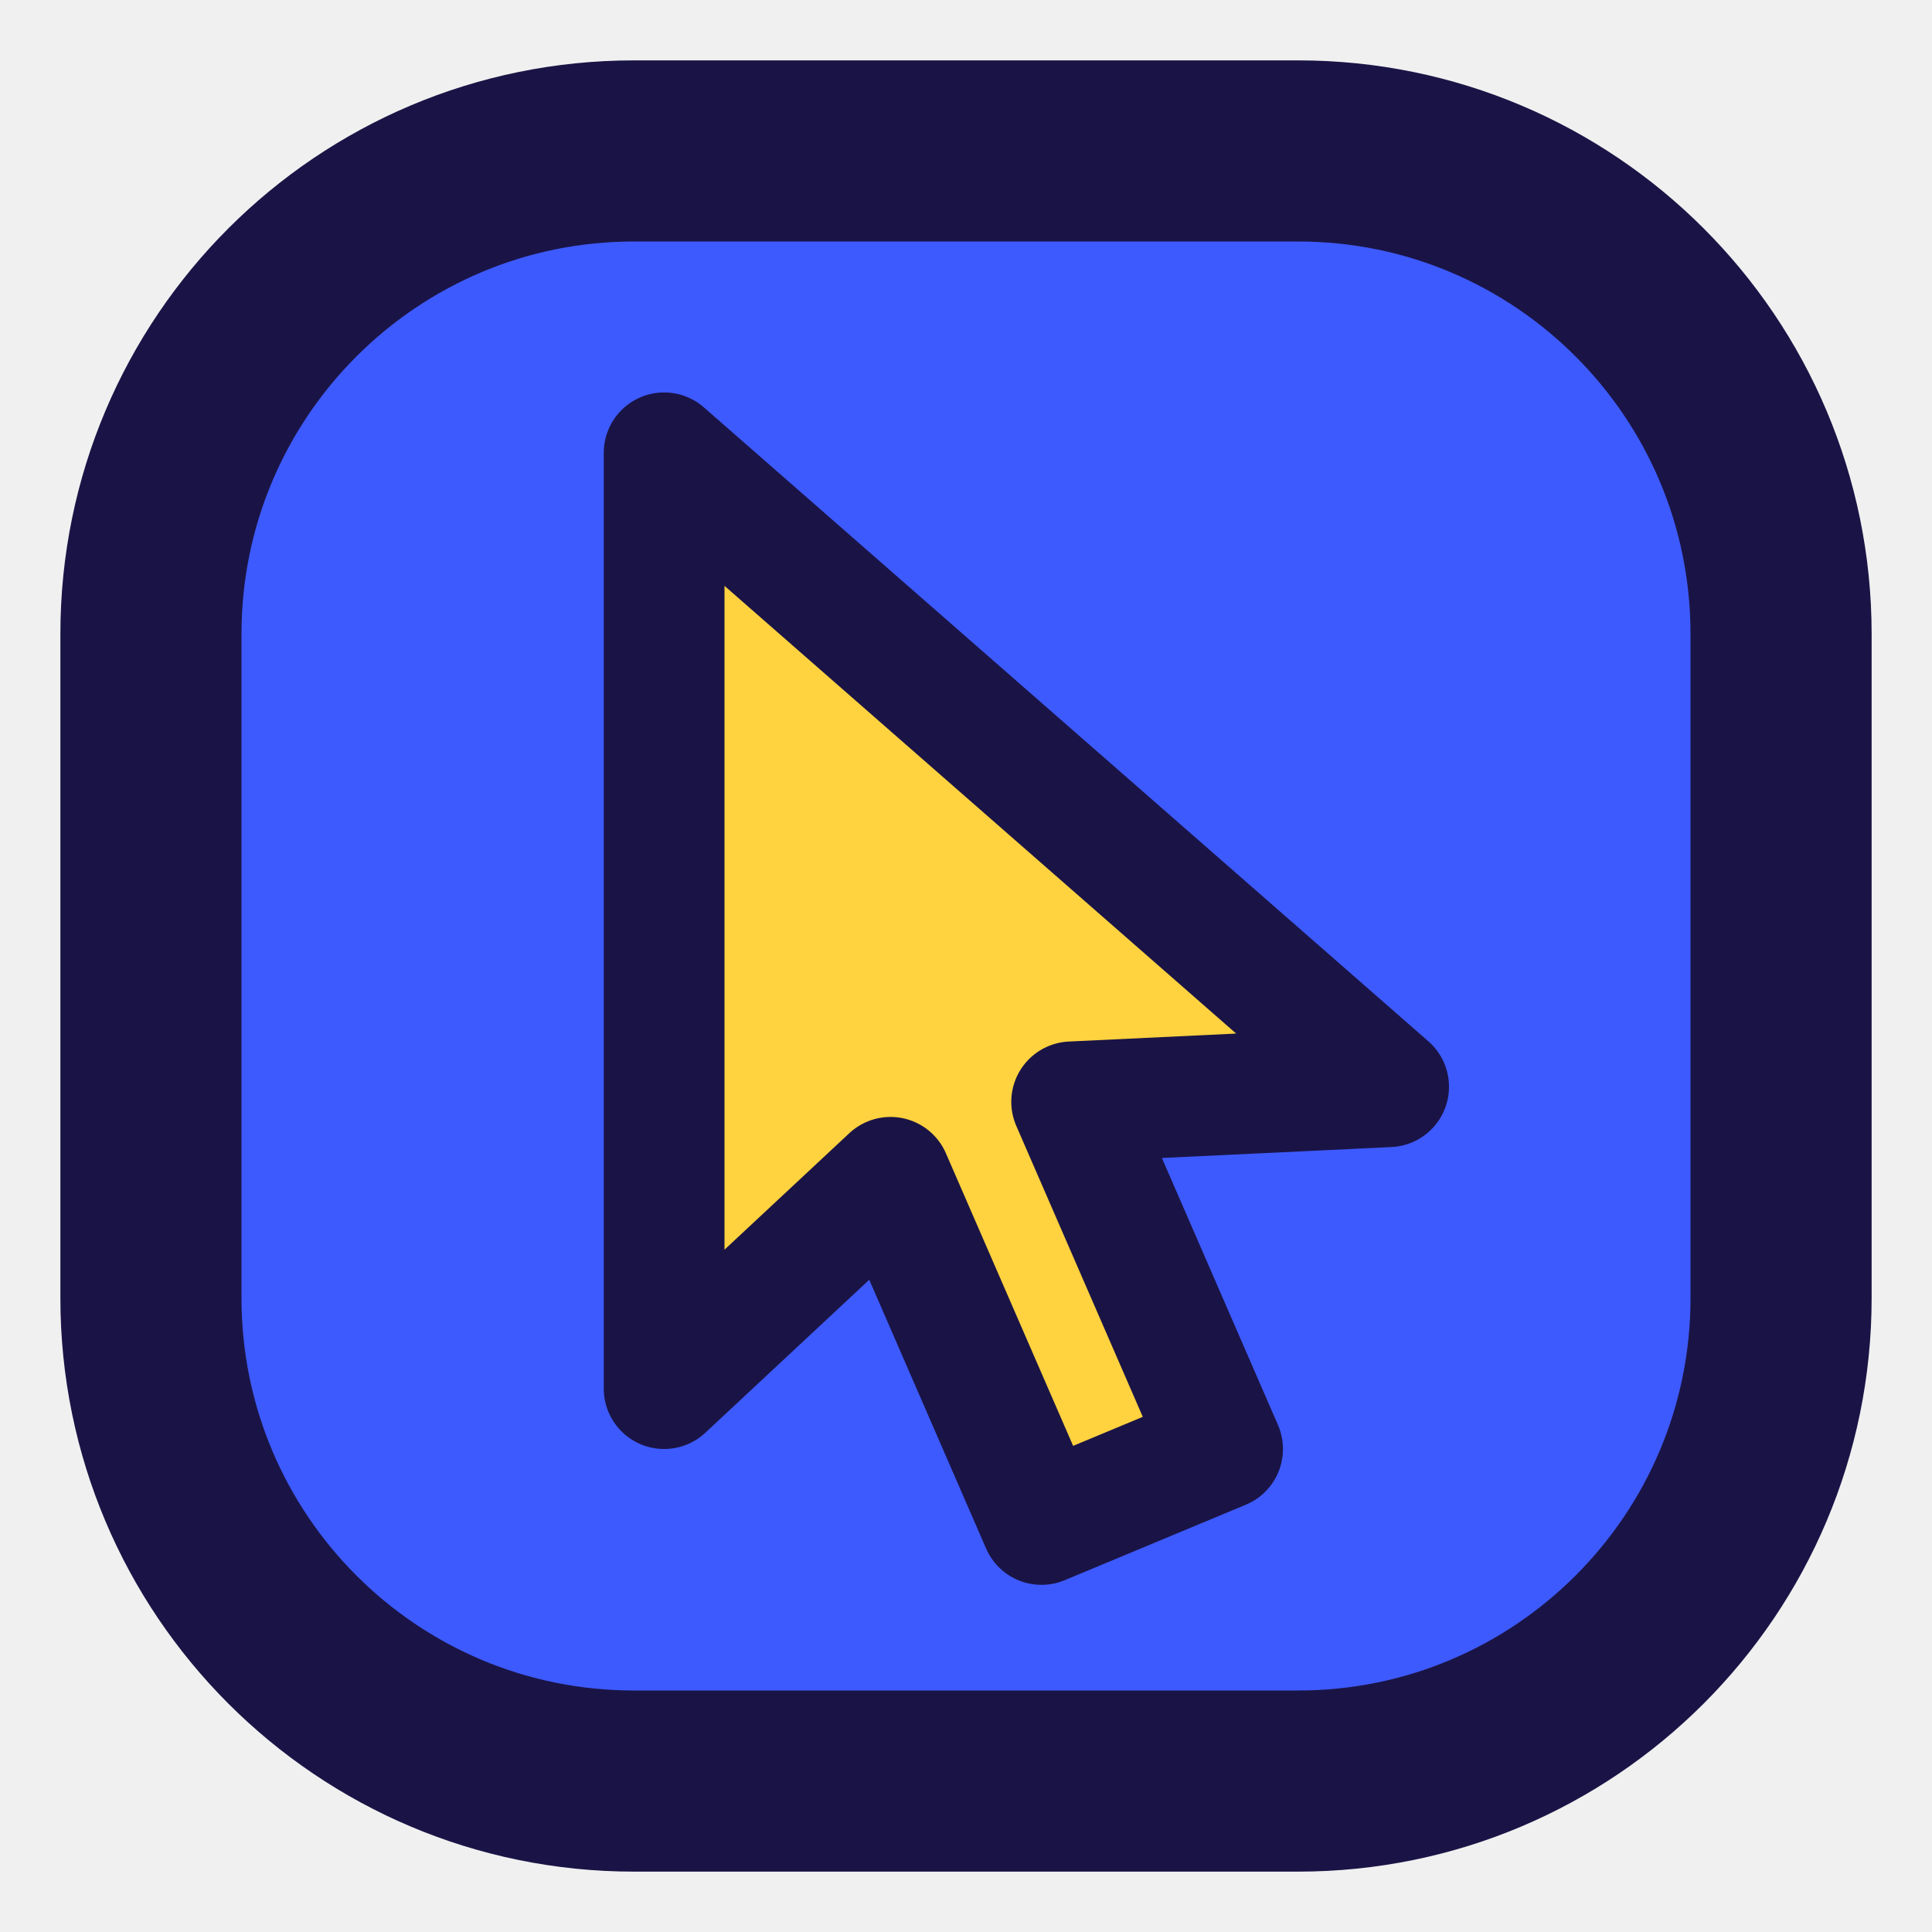
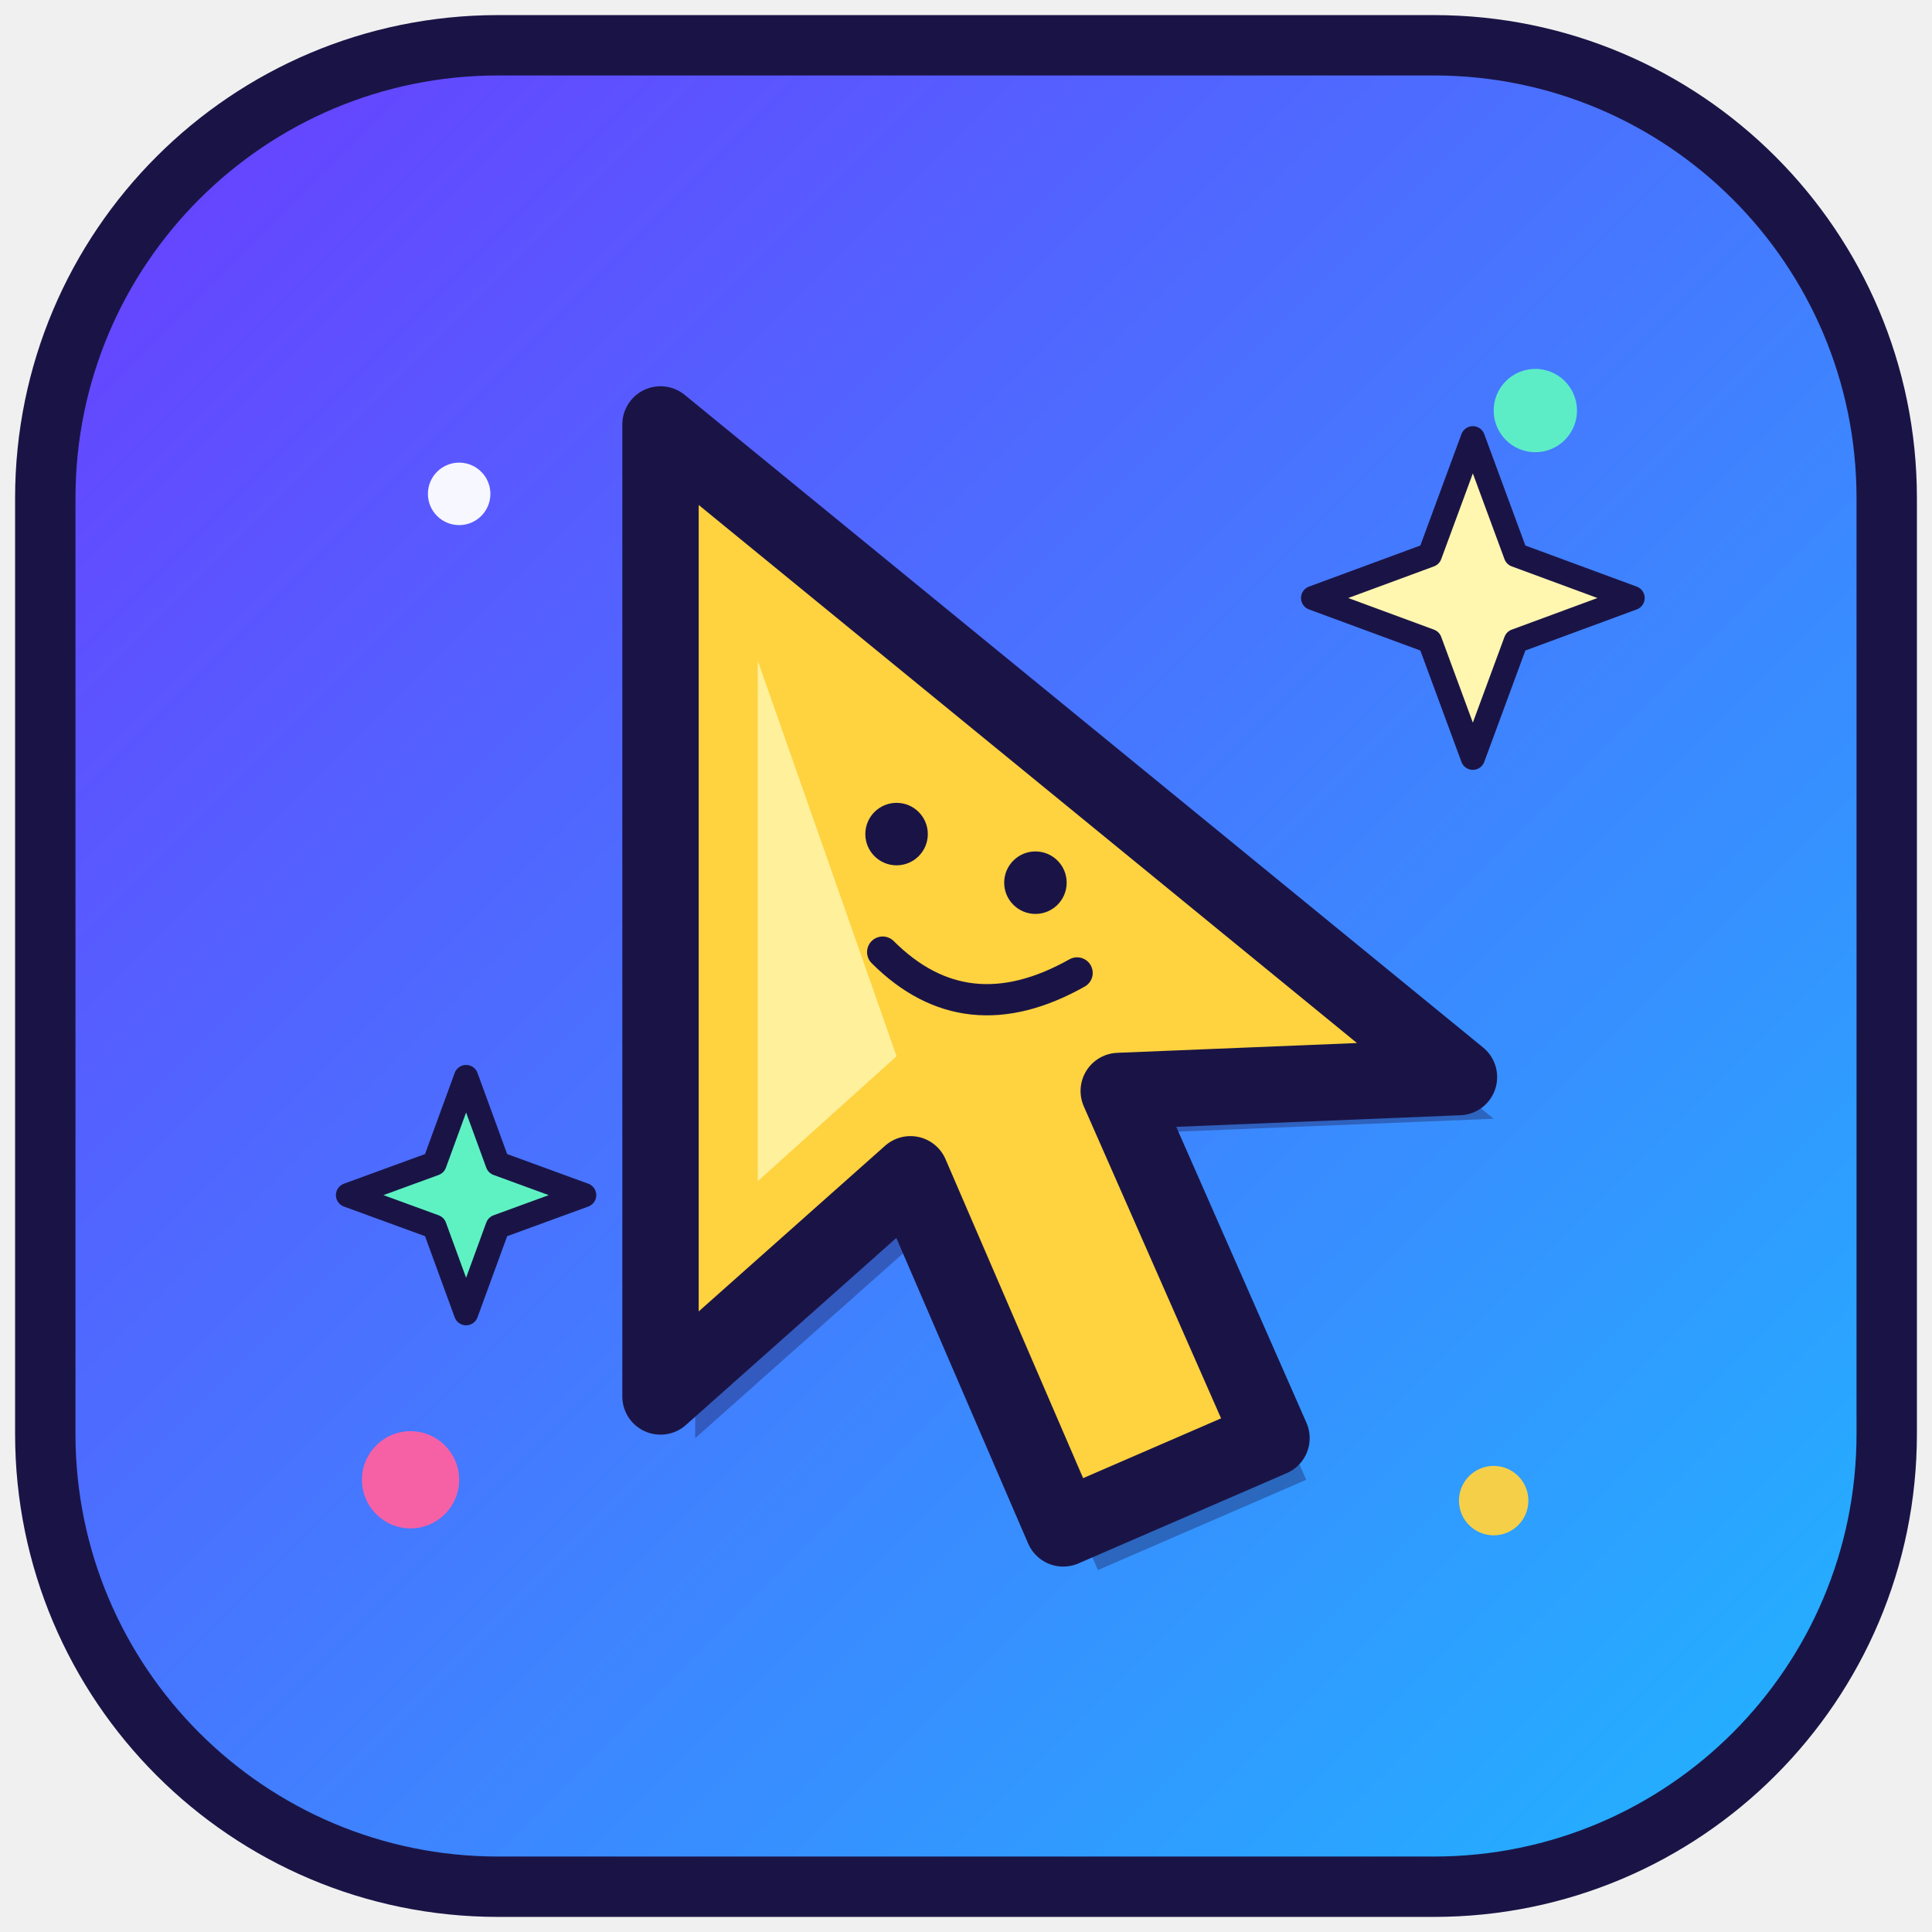
- <svg xmlns="http://www.w3.org/2000/svg" viewBox="0 0 64 64">
-   <rect x="5" y="5" width="54" height="54" rx="16" fill="#3d5afe" stroke="#1a1446" stroke-width="6" />
-   <path d="M22 15 L22 46 L29.5 39 L34.5 50.5 L40.5 48 L35.5 36.5 L46 36 Z" fill="#ffd23f" stroke="#1a1446" stroke-width="4" stroke-linejoin="round" />
+ <svg xmlns="http://www.w3.org/2000/svg" viewBox="0 0 512 512">
+   <defs>
+     <linearGradient id="g" x1="0" y1="0" x2="1" y2="1">
+       <stop offset="0" stop-color="#6a3dff" />
+       <stop offset="1" stop-color="#1fb6ff" />
+     </linearGradient>
+   </defs>
+   <rect x="12" y="12" width="488" height="488" rx="120" fill="url(#g)" stroke="#1a1446" stroke-width="16" />
+   <g transform="translate(256 256) scale(0.92) translate(-256 -256)">
+     <g opacity=".95">
+       <circle cx="96" cy="404" r="14" fill="#ff5fa2" />
+       <circle cx="420" cy="96" r="12" fill="#5ef2c3" />
+       <circle cx="408" cy="410" r="10" fill="#ffd23f" />
+       <circle cx="110" cy="120" r="9" fill="#fff" />
+     </g>
+     <polygon points="402.0,104.0 414.4,137.6 448.0,150.0 414.4,162.4 402.0,196.0 389.6,162.4 356.0,150.0 389.6,137.6" fill="#fff6b0" stroke="#1a1446" stroke-width="7" stroke-linejoin="round" />
+     <polygon points="112.0,288.0 121.1,312.9 146.0,322.0 121.1,331.1 112.0,356.0 102.9,331.1 78.0,322.0 102.9,312.9" fill="#5ef2c3" stroke="#1a1446" stroke-width="7" stroke-linejoin="round" />
+     <path d="M168 100 L168 380 L240 316 L284 418 L344 392 L300 292 L398 288 Z" fill="#1a1446" transform="translate(10 12)" opacity=".35" />
+     <path d="M168 100 L168 380 L240 316 L284 418 L344 392 L300 292 L398 288 Z" fill="#ffd23f" stroke="#1a1446" stroke-width="22" stroke-linejoin="round" />
+     <path d="M196 168 L196 318 L236 282 Z" fill="#fff3a6" opacity=".9" />
+     <circle cx="236" cy="218" r="9" fill="#1a1446" />
+     <circle cx="276" cy="232" r="9" fill="#1a1446" />
+     <path d="M232 252 Q256 276 288 258" stroke="#1a1446" stroke-width="9" fill="none" stroke-linecap="round" />
+   </g>
</svg>
